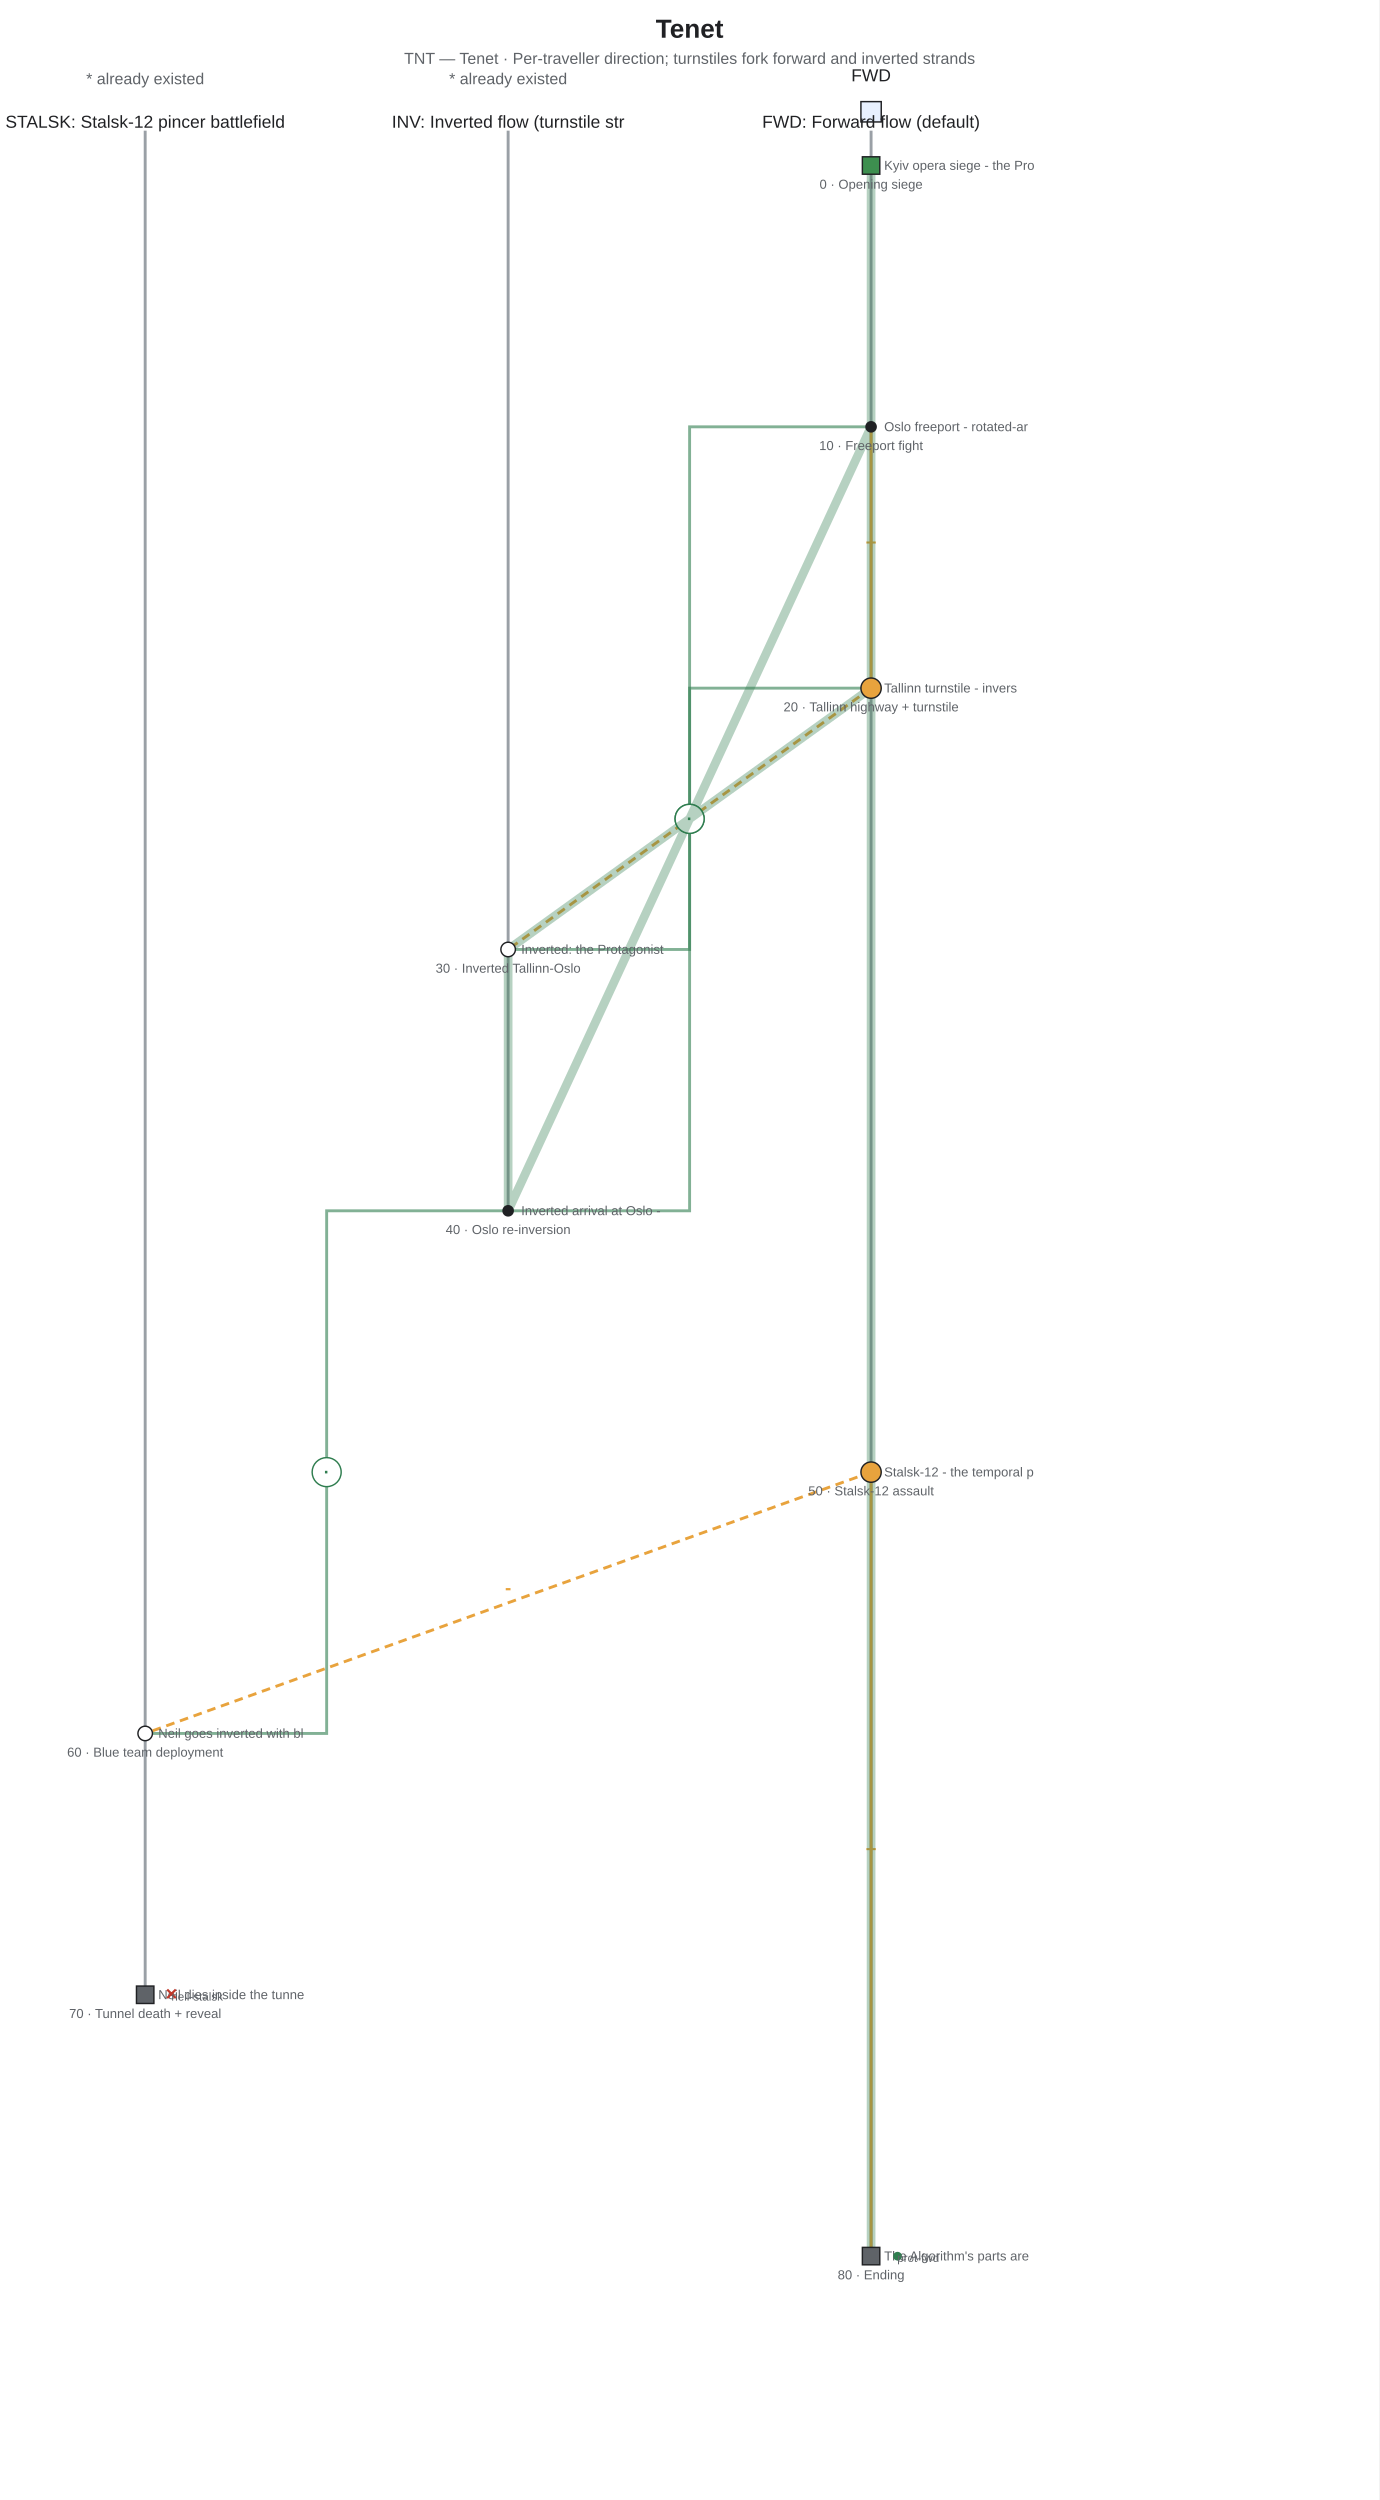
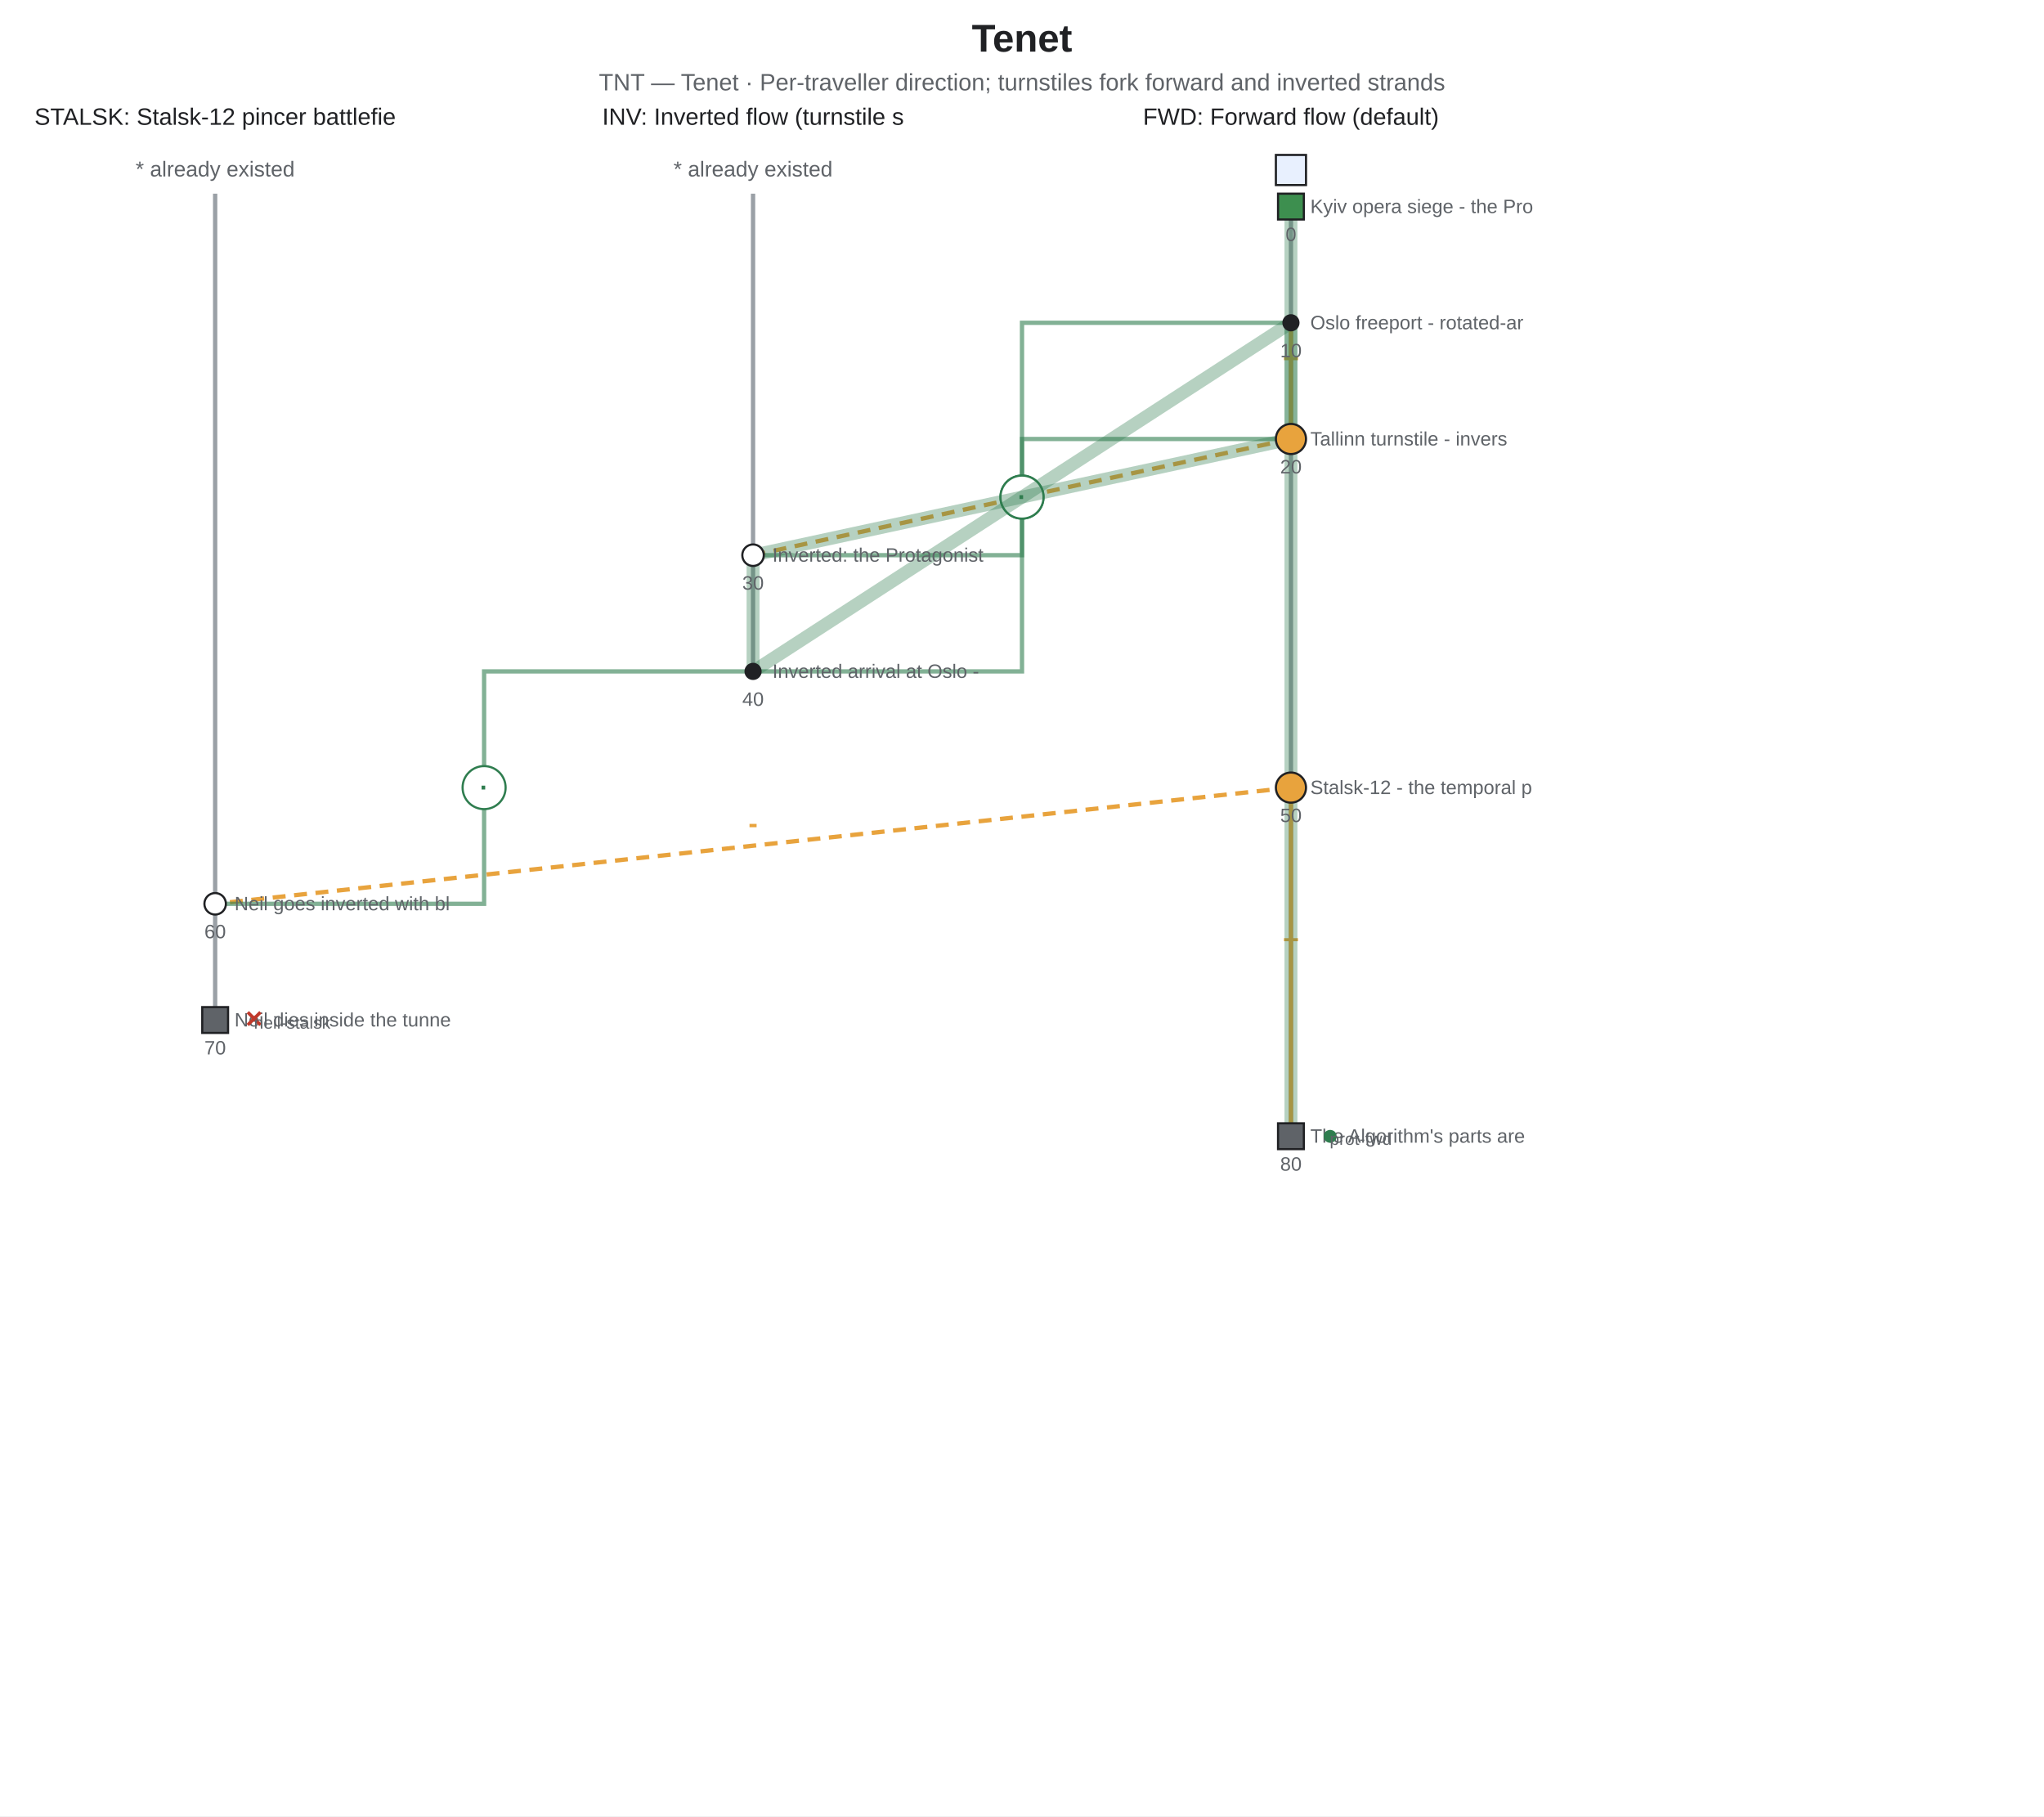
- <svg xmlns="http://www.w3.org/2000/svg" width="950" height="1722" viewBox="0 0 950 1722" font-family="Arial, Helvetica, sans-serif">
-   <rect width="950" height="1722" fill="#ffffff" />
+ <svg xmlns="http://www.w3.org/2000/svg" width="950" height="844" viewBox="0 0 950 844" font-family="Arial, Helvetica, sans-serif">
+   <rect width="950" height="844" fill="#ffffff" />
  <g transform="translate(0,0)">
-     <text x="475" y="26" text-anchor="middle" font-size="18" font-weight="bold" fill="#202124">Tenet</text>
-     <text x="475" y="44" text-anchor="middle" font-size="11" fill="#5f6368">TNT — Tenet · Per-traveller direction; turnstiles fork forward and inverted strands</text>
-     <line x1="600.0" y1="90.0" x2="600.0" y2="1554.0" stroke="#9aa0a6" stroke-width="2" stroke-opacity="1.0" />
-     <rect x="593" y="70" width="14" height="14" fill="#e8f0fe" stroke="#202124" />
-     <text x="600" y="56" text-anchor="middle" font-size="12" fill="#202124">FWD</text>
-     <text x="600" y="88" text-anchor="middle" font-size="12" fill="#202124">FWD: Forward flow (default)</text>
-     <line x1="350.0" y1="90.0" x2="350.0" y2="834.0" stroke="#9aa0a6" stroke-width="2" stroke-opacity="1.0" />
-     <text x="350" y="58" text-anchor="middle" font-size="11" fill="#5f6368">* already existed</text>
-     <text x="350" y="88" text-anchor="middle" font-size="12" fill="#202124">INV: Inverted flow (turnstile str</text>
-     <line x1="100.0" y1="90.0" x2="100.0" y2="1374.0" stroke="#9aa0a6" stroke-width="2" stroke-opacity="1.0" />
-     <text x="100" y="58" text-anchor="middle" font-size="11" fill="#5f6368">* already existed</text>
-     <text x="100" y="88" text-anchor="middle" font-size="12" fill="#202124">STALSK: Stalsk-12 pincer battlefield</text>
-     <line x1="600.0" y1="474.0" x2="600.0" y2="294.0" stroke="#e8a33d" stroke-width="2" stroke-opacity="1.0" />
-     <text x="600.0" y="378.0" text-anchor="middle" font-size="13" font-weight="bold" fill="#e8a33d">+</text>
-     <line x1="600.0" y1="474.0" x2="350.0" y2="654.0" stroke="#e8a33d" stroke-width="2" stroke-dasharray="6,4" stroke-opacity="1.0" />
-     <text x="475.0" y="558.0" text-anchor="middle" font-size="13" font-weight="bold" fill="#e8a33d">-</text>
-     <line x1="600.0" y1="1014.0" x2="600.0" y2="1554.0" stroke="#e8a33d" stroke-width="2" stroke-opacity="1.0" />
-     <text x="600.0" y="1278.0" text-anchor="middle" font-size="13" font-weight="bold" fill="#e8a33d">+</text>
-     <line x1="600.0" y1="1014.0" x2="100.0" y2="1194.0" stroke="#e8a33d" stroke-width="2" stroke-dasharray="6,4" stroke-opacity="1.0" />
-     <text x="350.0" y="1098.0" text-anchor="middle" font-size="13" font-weight="bold" fill="#e8a33d">-</text>
-     <path d="M 600.0 474.0 H 475.0 V 654.0 H 350.0" fill="none" stroke="#2f7d4f" stroke-width="2" stroke-opacity="0.6" />
-     <circle cx="475.0" cy="564.0" r="10" fill="#ffffff" stroke="#2f7d4f" />
-     <text x="475.0" y="568.0" text-anchor="middle" font-size="12" font-weight="bold" fill="#2f7d4f">·</text>
-     <path d="M 350.0 834.0 H 475.0 V 294.0 H 600.0" fill="none" stroke="#2f7d4f" stroke-width="2" stroke-opacity="0.6" />
-     <circle cx="475.0" cy="564.0" r="10" fill="#ffffff" stroke="#2f7d4f" />
-     <text x="475.0" y="568.0" text-anchor="middle" font-size="12" font-weight="bold" fill="#2f7d4f">·</text>
-     <path d="M 350.0 834.0 H 225.0 V 1194.0 H 100.0" fill="none" stroke="#2f7d4f" stroke-width="2" stroke-opacity="0.6" />
-     <circle cx="225.0" cy="1014.0" r="10" fill="#ffffff" stroke="#2f7d4f" />
-     <text x="225.0" y="1018.0" text-anchor="middle" font-size="12" font-weight="bold" fill="#2f7d4f">·</text>
-     <path d="M 600.0 114.0 L 600.0 474.0 L 350.0 654.0 L 350.0 834.0 L 600.0 294.0 L 600.0 1554.0" fill="none" stroke="#2f7d4f" stroke-width="6" stroke-opacity="0.35" stroke-linecap="round" />
-     <rect x="594.0" y="108.0" width="12" height="12" fill="#3d8f4f" stroke="#202124" />
-     <text x="600.0" y="130.0" text-anchor="middle" font-size="9" fill="#5f6368">0 · Opening siege</text>
-     <text x="609.0" y="117.0" font-size="9" fill="#5f6368">Kyiv opera siege - the Pro</text>
-     <circle cx="600.0" cy="294.0" r="4" fill="#202124" />
-     <text x="600.0" y="310.0" text-anchor="middle" font-size="9" fill="#5f6368">10 · Freeport fight</text>
-     <text x="609.0" y="297.0" font-size="9" fill="#5f6368">Oslo freeport - rotated-ar</text>
-     <circle cx="600.0" cy="474.0" r="7" fill="#e8a33d" stroke="#202124" />
-     <text x="600.0" y="490.0" text-anchor="middle" font-size="9" fill="#5f6368">20 · Tallinn highway + turnstile</text>
-     <text x="609.0" y="477.0" font-size="9" fill="#5f6368">Tallinn turnstile - invers</text>
-     <circle cx="350.0" cy="654.0" r="5" fill="#ffffff" stroke="#202124" />
-     <text x="350.0" y="670.0" text-anchor="middle" font-size="9" fill="#5f6368">30 · Inverted Tallinn-Oslo</text>
-     <text x="359.0" y="657.0" font-size="9" fill="#5f6368">Inverted: the Protagonist </text>
-     <circle cx="350.0" cy="834.0" r="4" fill="#202124" />
-     <text x="350.0" y="850.0" text-anchor="middle" font-size="9" fill="#5f6368">40 · Oslo re-inversion</text>
-     <text x="359.0" y="837.0" font-size="9" fill="#5f6368">Inverted arrival at Oslo -</text>
-     <circle cx="600.0" cy="1014.0" r="7" fill="#e8a33d" stroke="#202124" />
-     <text x="600.0" y="1030.0" text-anchor="middle" font-size="9" fill="#5f6368">50 · Stalsk-12 assault</text>
-     <text x="609.0" y="1017.0" font-size="9" fill="#5f6368">Stalsk-12 - the temporal p</text>
-     <circle cx="100.0" cy="1194.0" r="5" fill="#ffffff" stroke="#202124" />
-     <text x="100.0" y="1210.0" text-anchor="middle" font-size="9" fill="#5f6368">60 · Blue team deployment</text>
-     <text x="109.0" y="1197.0" font-size="9" fill="#5f6368">Neil goes inverted with bl</text>
-     <rect x="94.0" y="1368.0" width="12" height="12" fill="#5f6368" stroke="#202124" />
-     <text x="100.0" y="1390.0" text-anchor="middle" font-size="9" fill="#5f6368">70 · Tunnel death + reveal</text>
-     <text x="109.0" y="1377.0" font-size="9" fill="#5f6368">Neil dies inside the tunne</text>
-     <rect x="594.0" y="1548.0" width="12" height="12" fill="#5f6368" stroke="#202124" />
-     <text x="600.0" y="1570.0" text-anchor="middle" font-size="9" fill="#5f6368">80 · Ending</text>
-     <text x="609.0" y="1557.0" font-size="9" fill="#5f6368">The Algorithm's parts are </text>
-     <text x="114.0" y="1378.0" font-size="14" font-weight="bold" fill="#c0392b">×</text>
-     <text x="118.0" y="1378.0" font-size="8" fill="#5f6368">neil-stalsk</text>
-     <text x="614.0" y="1558.0" font-size="14" font-weight="bold" fill="#2f7d4f">●</text>
-     <text x="618.0" y="1558.0" font-size="8" fill="#5f6368">prot-fwd</text>
+     <text x="475" y="24" text-anchor="middle" font-size="18" font-weight="bold" fill="#202124">Tenet</text>
+     <text x="475" y="42" text-anchor="middle" font-size="11" fill="#5f6368">TNT — Tenet · Per-traveller direction; turnstiles fork forward and inverted strands</text>
+     <line x1="600.0" y1="90.0" x2="600.0" y2="528.0" stroke="#9aa0a6" stroke-width="2" stroke-opacity="1.0" />
+     <rect x="593.0" y="72.0" width="14" height="14" fill="#e8f0fe" stroke="#202124" />
+     <text x="600.0" y="58.0" text-anchor="middle" font-size="11" fill="#202124">FWD: Forward flow (default)</text>
+     <line x1="350.0" y1="90.0" x2="350.0" y2="312.0" stroke="#9aa0a6" stroke-width="2" stroke-opacity="1.0" />
+     <text x="350.0" y="82.0" text-anchor="middle" font-size="10" fill="#5f6368">* already existed</text>
+     <text x="350.0" y="58.0" text-anchor="middle" font-size="11" fill="#202124">INV: Inverted flow (turnstile s</text>
+     <line x1="100.0" y1="90.0" x2="100.0" y2="474.0" stroke="#9aa0a6" stroke-width="2" stroke-opacity="1.0" />
+     <text x="100.0" y="82.0" text-anchor="middle" font-size="10" fill="#5f6368">* already existed</text>
+     <text x="100.0" y="58.0" text-anchor="middle" font-size="11" fill="#202124">STALSK: Stalsk-12 pincer battlefie</text>
+     <line x1="600.0" y1="204.0" x2="600.0" y2="150.0" stroke="#e8a33d" stroke-width="2" stroke-opacity="1.0" />
+     <text x="600.0" y="171.0" text-anchor="middle" font-size="13" font-weight="bold" fill="#e8a33d">+</text>
+     <line x1="600.0" y1="204.0" x2="350.0" y2="258.0" stroke="#e8a33d" stroke-width="2" stroke-dasharray="6,4" stroke-opacity="1.0" />
+     <text x="475.0" y="225.0" text-anchor="middle" font-size="13" font-weight="bold" fill="#e8a33d">-</text>
+     <line x1="600.0" y1="366.0" x2="600.0" y2="528.0" stroke="#e8a33d" stroke-width="2" stroke-opacity="1.0" />
+     <text x="600.0" y="441.0" text-anchor="middle" font-size="13" font-weight="bold" fill="#e8a33d">+</text>
+     <line x1="600.0" y1="366.0" x2="100.0" y2="420.0" stroke="#e8a33d" stroke-width="2" stroke-dasharray="6,4" stroke-opacity="1.0" />
+     <text x="350.0" y="387.0" text-anchor="middle" font-size="13" font-weight="bold" fill="#e8a33d">-</text>
+     <polyline points="600.0,204.0 475.0,204.0 475.0,258.0 350.0,258.0" fill="none" stroke="#2f7d4f" stroke-width="2" stroke-opacity="0.6" />
+     <circle cx="475.0" cy="231.0" r="10" fill="#ffffff" stroke="#2f7d4f" />
+     <text x="475.0" y="235.0" text-anchor="middle" font-size="12" font-weight="bold" fill="#2f7d4f">·</text>
+     <polyline points="350.0,312.0 475.0,312.0 475.0,150.0 600.0,150.0" fill="none" stroke="#2f7d4f" stroke-width="2" stroke-opacity="0.6" />
+     <circle cx="475.0" cy="231.0" r="10" fill="#ffffff" stroke="#2f7d4f" />
+     <text x="475.0" y="235.0" text-anchor="middle" font-size="12" font-weight="bold" fill="#2f7d4f">·</text>
+     <polyline points="350.0,312.0 225.0,312.0 225.0,420.0 100.0,420.0" fill="none" stroke="#2f7d4f" stroke-width="2" stroke-opacity="0.6" />
+     <circle cx="225.0" cy="366.0" r="10" fill="#ffffff" stroke="#2f7d4f" />
+     <text x="225.0" y="370.0" text-anchor="middle" font-size="12" font-weight="bold" fill="#2f7d4f">·</text>
+     <line x1="600.0" y1="96.0" x2="600.0" y2="204.0" stroke="#2f7d4f" stroke-width="6" stroke-opacity="0.35" stroke-linecap="round" />
+     <line x1="350.0" y1="258.0" x2="350.0" y2="312.0" stroke="#2f7d4f" stroke-width="6" stroke-opacity="0.35" stroke-linecap="round" />
+     <line x1="600.0" y1="150.0" x2="600.0" y2="528.0" stroke="#2f7d4f" stroke-width="6" stroke-opacity="0.35" stroke-linecap="round" />
+     <line x1="600.0" y1="204.0" x2="350.0" y2="258.0" stroke="#2f7d4f" stroke-width="6" stroke-opacity="0.35" stroke-linecap="round" />
+     <line x1="350.0" y1="312.0" x2="600.0" y2="150.0" stroke="#2f7d4f" stroke-width="6" stroke-opacity="0.35" stroke-linecap="round" />
+     <rect x="594.0" y="90.0" width="12" height="12" fill="#3d8f4f" stroke="#202124" />
+     <text x="600.0" y="112.0" text-anchor="middle" font-size="9" fill="#5f6368">0</text>
+     <text x="609.0" y="99.0" font-size="9" fill="#5f6368">Kyiv opera siege - the Pro</text>
+     <circle cx="600.0" cy="150.0" r="4" fill="#202124" />
+     <text x="600.0" y="166.0" text-anchor="middle" font-size="9" fill="#5f6368">10</text>
+     <text x="609.0" y="153.0" font-size="9" fill="#5f6368">Oslo freeport - rotated-ar</text>
+     <circle cx="600.0" cy="204.0" r="7" fill="#e8a33d" stroke="#202124" />
+     <text x="600.0" y="220.0" text-anchor="middle" font-size="9" fill="#5f6368">20</text>
+     <text x="609.0" y="207.0" font-size="9" fill="#5f6368">Tallinn turnstile - invers</text>
+     <circle cx="350.0" cy="258.0" r="5" fill="#ffffff" stroke="#202124" />
+     <text x="350.0" y="274.0" text-anchor="middle" font-size="9" fill="#5f6368">30</text>
+     <text x="359.0" y="261.0" font-size="9" fill="#5f6368">Inverted: the Protagonist </text>
+     <circle cx="350.0" cy="312.0" r="4" fill="#202124" />
+     <text x="350.0" y="328.0" text-anchor="middle" font-size="9" fill="#5f6368">40</text>
+     <text x="359.0" y="315.0" font-size="9" fill="#5f6368">Inverted arrival at Oslo -</text>
+     <circle cx="600.0" cy="366.0" r="7" fill="#e8a33d" stroke="#202124" />
+     <text x="600.0" y="382.0" text-anchor="middle" font-size="9" fill="#5f6368">50</text>
+     <text x="609.0" y="369.0" font-size="9" fill="#5f6368">Stalsk-12 - the temporal p</text>
+     <circle cx="100.0" cy="420.0" r="5" fill="#ffffff" stroke="#202124" />
+     <text x="100.0" y="436.0" text-anchor="middle" font-size="9" fill="#5f6368">60</text>
+     <text x="109.0" y="423.0" font-size="9" fill="#5f6368">Neil goes inverted with bl</text>
+     <rect x="94.0" y="468.0" width="12" height="12" fill="#5f6368" stroke="#202124" />
+     <text x="100.0" y="490.0" text-anchor="middle" font-size="9" fill="#5f6368">70</text>
+     <text x="109.0" y="477.0" font-size="9" fill="#5f6368">Neil dies inside the tunne</text>
+     <rect x="594.0" y="522.0" width="12" height="12" fill="#5f6368" stroke="#202124" />
+     <text x="600.0" y="544.0" text-anchor="middle" font-size="9" fill="#5f6368">80</text>
+     <text x="609.0" y="531.0" font-size="9" fill="#5f6368">The Algorithm's parts are </text>
+     <text x="114.0" y="478.0" font-size="14" font-weight="bold" fill="#c0392b">×</text>
+     <text x="118.0" y="478.0" font-size="8" fill="#5f6368">neil-stalsk</text>
+     <text x="614.0" y="532.0" font-size="14" font-weight="bold" fill="#2f7d4f">●</text>
+     <text x="618.0" y="532.0" font-size="8" fill="#5f6368">prot-fwd</text>
  </g>
</svg>
